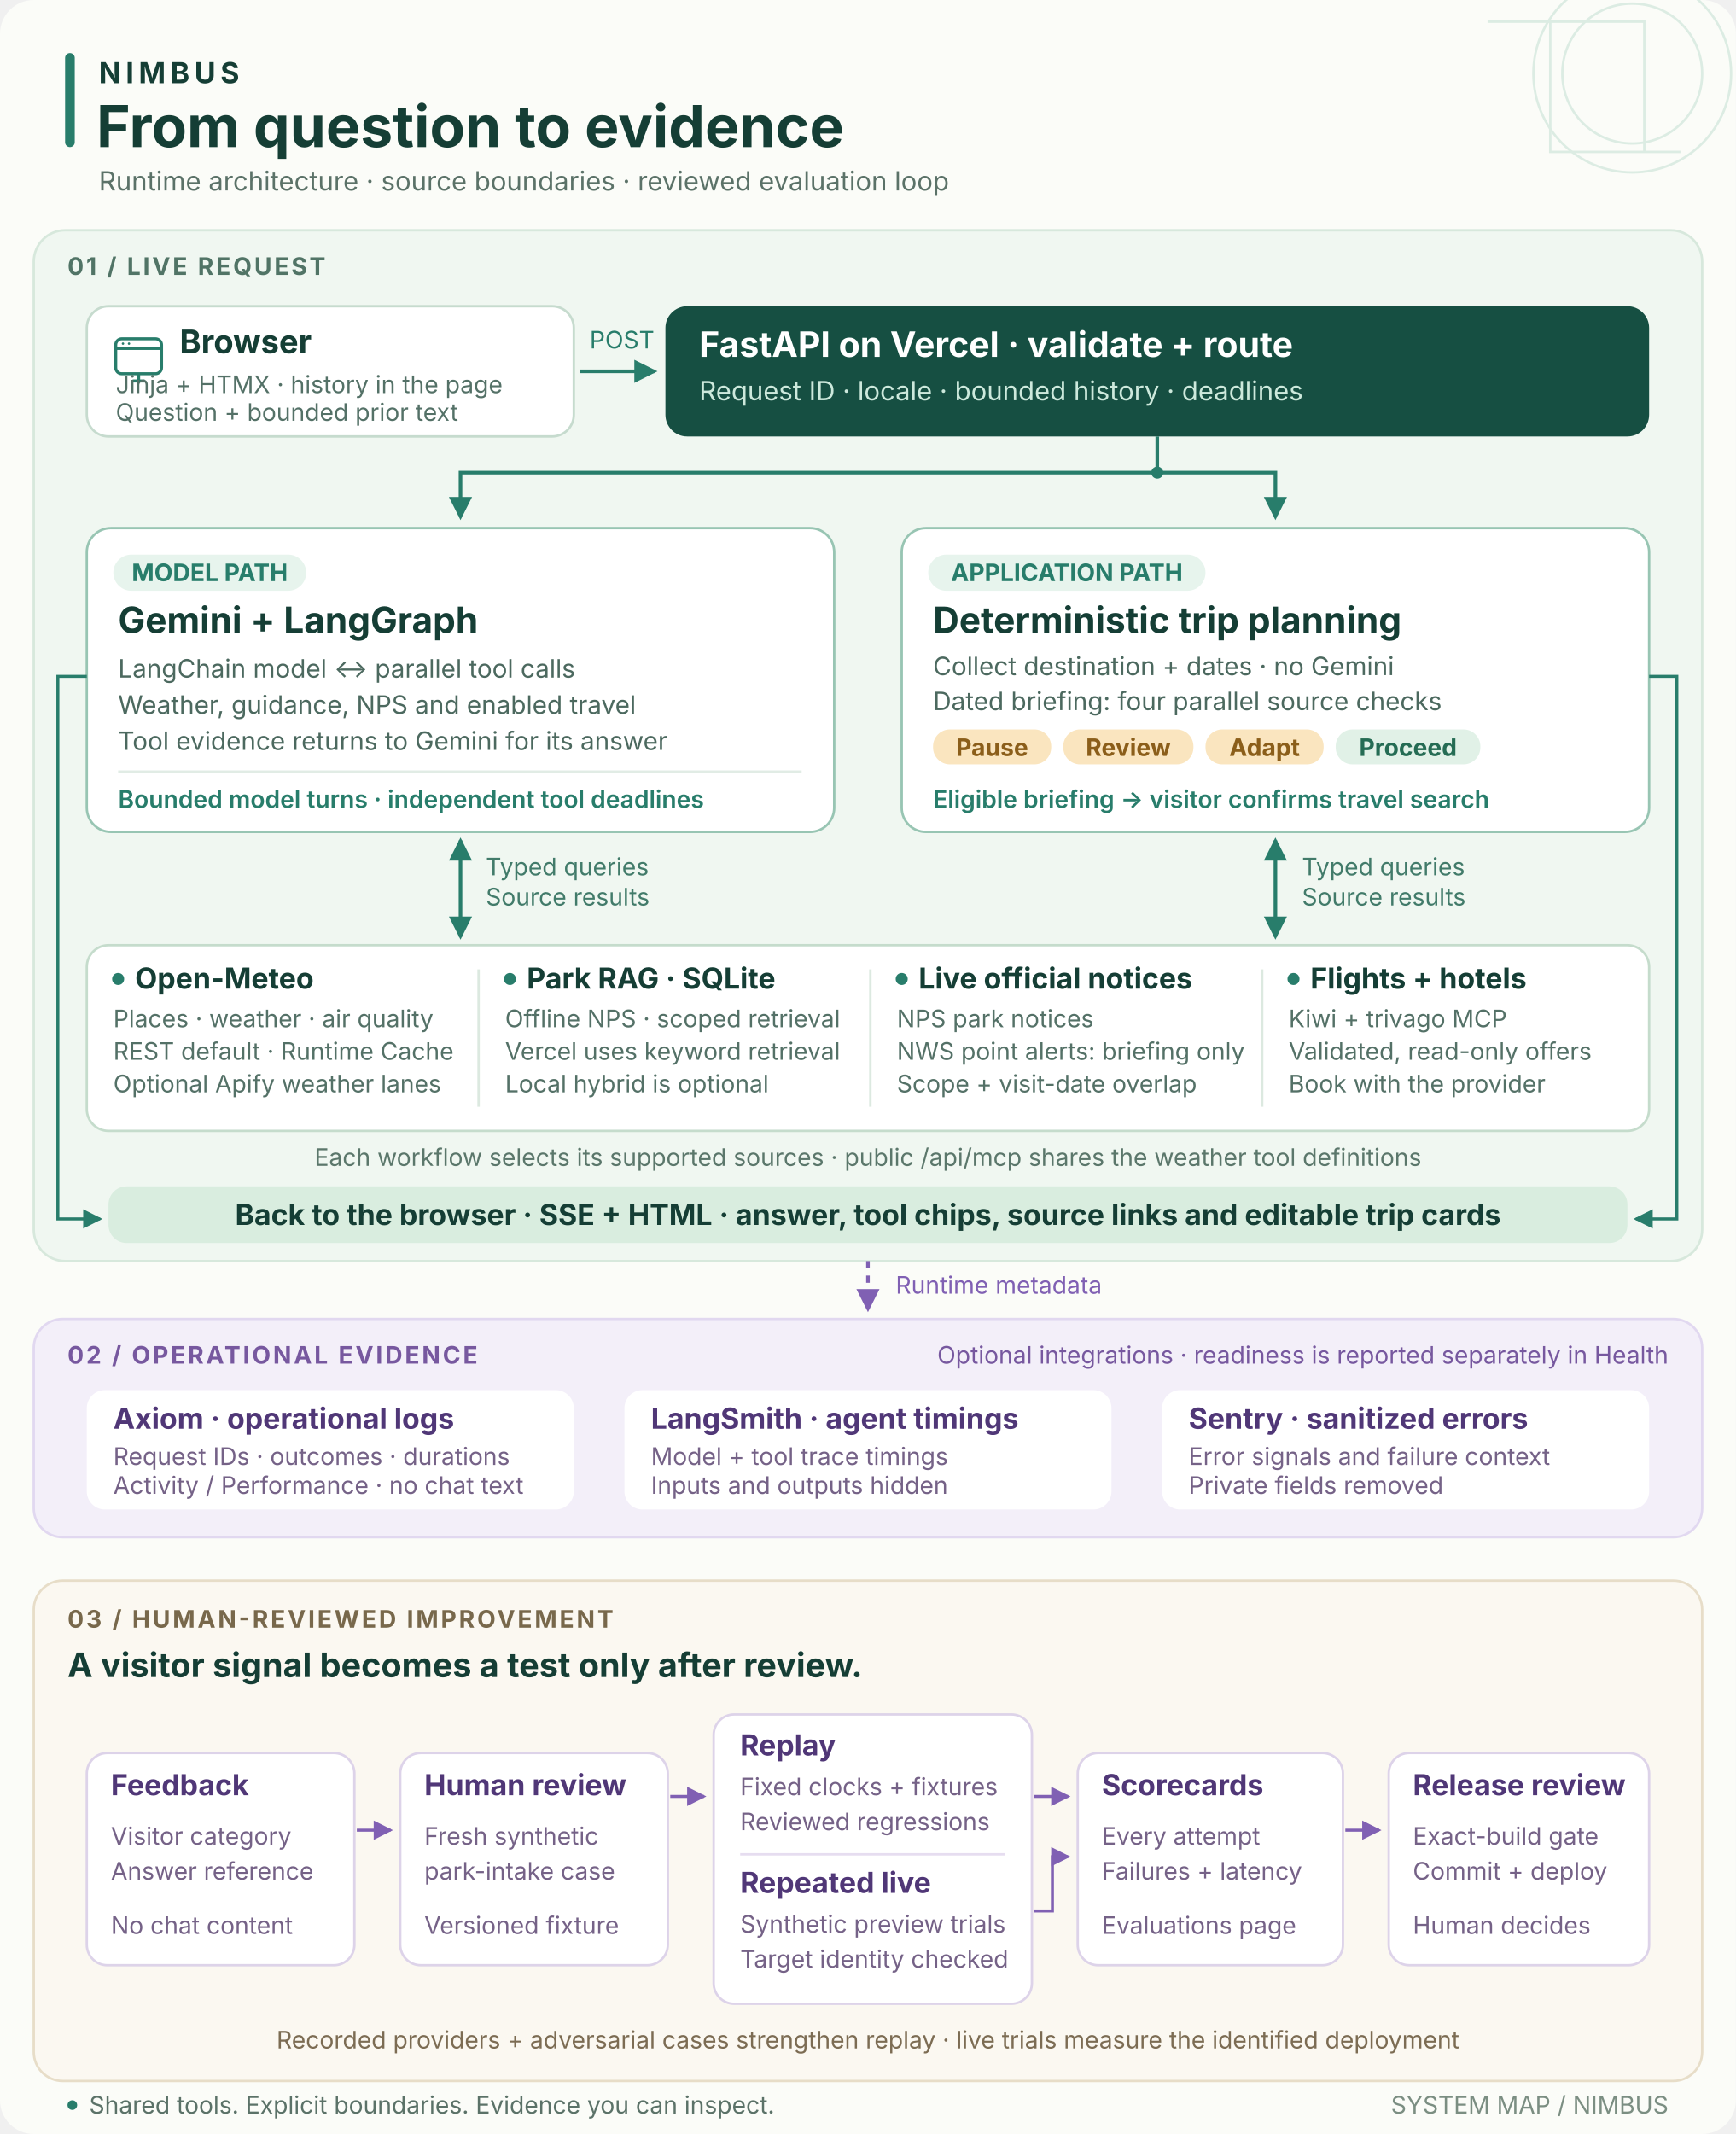
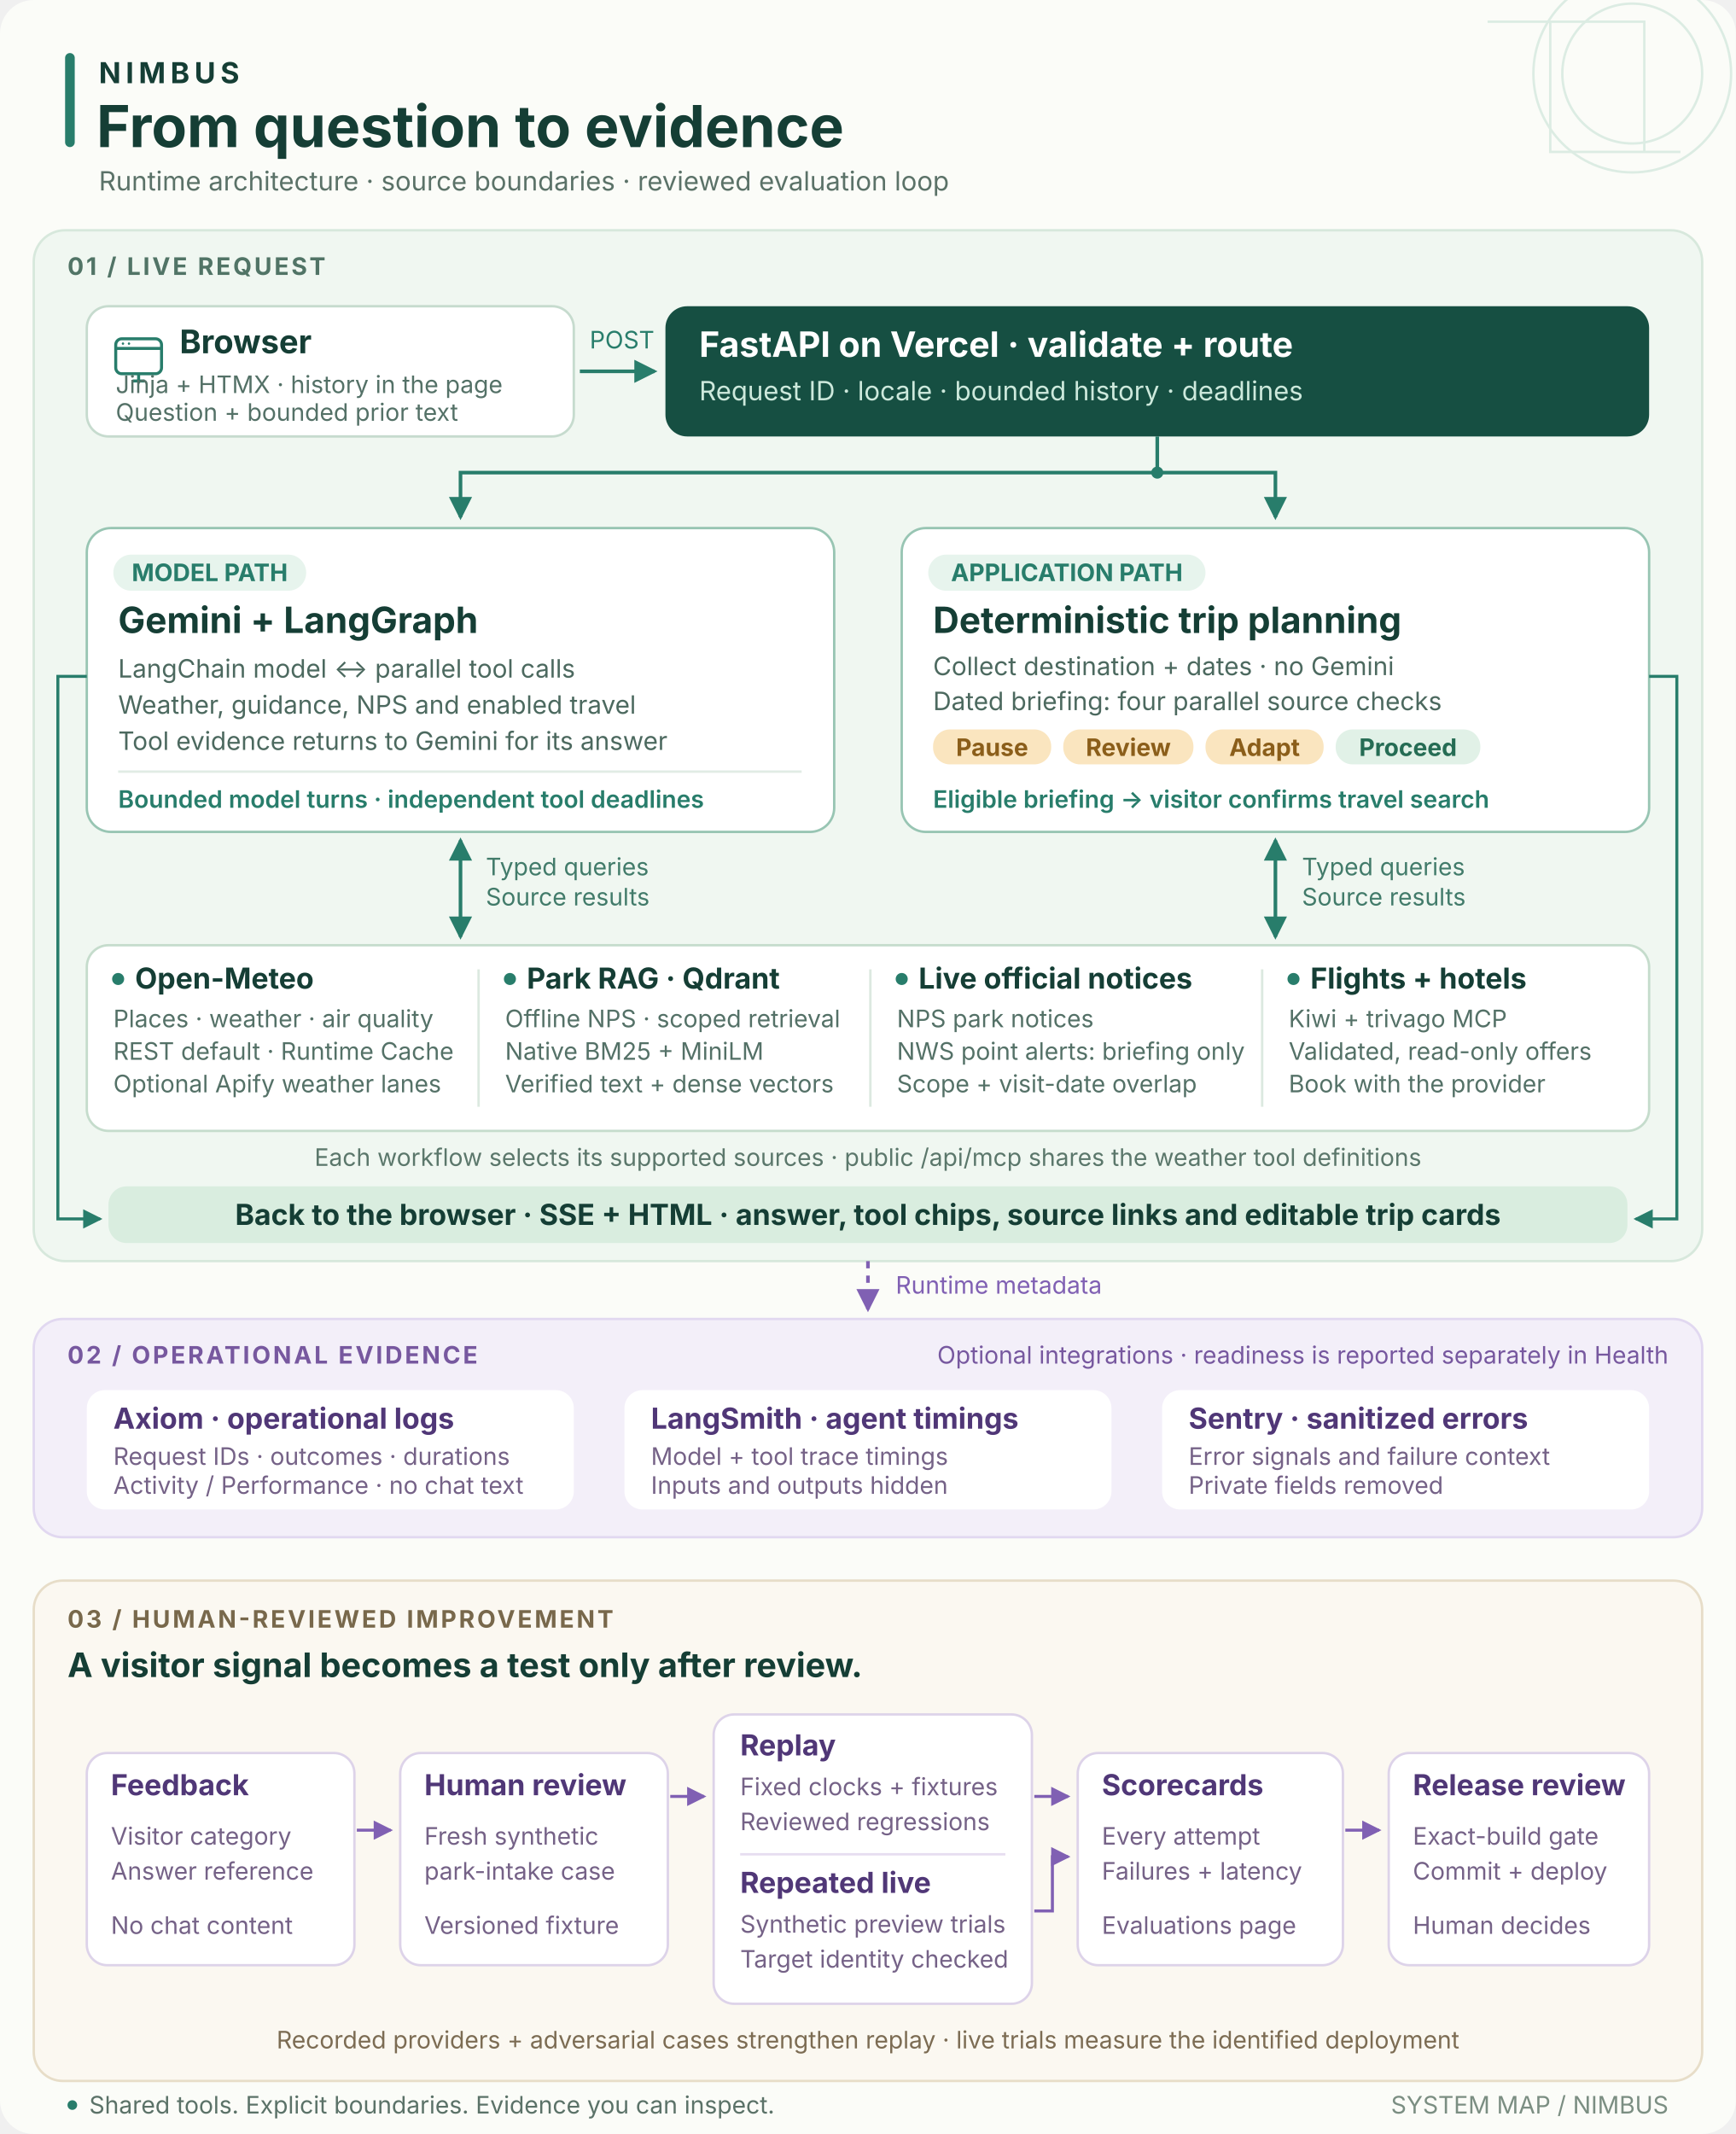
<svg xmlns="http://www.w3.org/2000/svg" width="1440" height="1770" viewBox="0 0 1440 1770" role="img" aria-labelledby="title desc" font-family="system-ui, -apple-system, 'Segoe UI', sans-serif" fill="#153e35">
  <defs>
    <marker id="teal-arrow" viewBox="0 0 10 10" refX="8" refY="5" markerWidth="8" markerHeight="8" orient="auto-start-reverse">
      <path d="M1 1 L9 5 L1 9 Z" fill="#287d6b" />
    </marker>
    <marker id="violet-arrow" viewBox="0 0 10 10" refX="8" refY="5" markerWidth="8" markerHeight="8" orient="auto-start-reverse">
      <path d="M1 1 L9 5 L1 9 Z" fill="#8060b3" />
    </marker>
  </defs>
  <rect width="1440" height="1770" rx="28" fill="#fbfcf8" />
  <g fill="none" stroke="#dcece3" stroke-width="2">
    <circle cx="1354" cy="61" r="82" />
    <circle cx="1354" cy="61" r="58" />
    <path d="M1234 18h130v108M1286 18v108h108" />
  </g>
  <rect x="54" y="44" width="8" height="78" rx="4" fill="#287d6b" />
  <text x="82" y="69" font-size="24" font-weight="700" letter-spacing="4">NIMBUS</text>
  <text x="80" y="122" font-size="48" font-weight="750">From question to evidence</text>
  <text x="82" y="158" font-size="22" fill="#5b7268">Runtime architecture · source boundaries · reviewed evaluation loop</text>
  <rect x="28" y="191" width="1384" height="855" rx="26" fill="#f0f7f1" stroke="#d7e8dc" stroke-width="2" />
  <text x="56" y="228" font-size="20" font-weight="700" letter-spacing="2" fill="#517466">01 / LIVE REQUEST</text>
  <rect x="72" y="254" width="404" height="108" rx="18" fill="#ffffff" stroke="#c6dbce" stroke-width="2" />
  <g transform="translate(96 281)" fill="none" stroke="#287d6b" stroke-width="2.5">
    <rect width="38" height="29" rx="5" />
    <path d="M0 8h38M14 35h10M19 29v6" />
    <circle cx="6" cy="4" r="1" fill="#287d6b" stroke="none" />
    <circle cx="11" cy="4" r="1" fill="#287d6b" stroke="none" />
  </g>
  <text x="149" y="293" font-size="27" font-weight="700">Browser</text>
  <text x="96" y="326" font-size="20" fill="#547167">Jinja + HTMX · history in the page</text>
  <text x="96" y="349" font-size="20" fill="#547167">Question + bounded prior text</text>
  <path d="M481 308H543" fill="none" stroke="#287d6b" stroke-width="3" marker-end="url(#teal-arrow)" />
  <text x="516" y="289" text-anchor="middle" font-size="20" fill="#287d6b">POST</text>
  <rect x="552" y="254" width="816" height="108" rx="18" fill="#164f42" />
  <text x="580" y="296" font-size="29" font-weight="700" fill="#ffffff">FastAPI on Vercel · validate + route</text>
  <text x="580" y="332" font-size="22" fill="#cde9dc">Request ID · locale · bounded history · deadlines</text>
  <g fill="none" stroke="#287d6b" stroke-width="3" marker-end="url(#teal-arrow)">
    <path d="M960 362v30H382v37" />
    <path d="M960 392h98v37" />
  </g>
  <circle cx="960" cy="392" r="5" fill="#287d6b" />
  <rect x="72" y="438" width="620" height="252" rx="20" fill="#ffffff" stroke="#98c5b3" stroke-width="2" />
  <rect x="748" y="438" width="620" height="252" rx="20" fill="#ffffff" stroke="#98c5b3" stroke-width="2" />
  <rect x="94" y="460" width="160" height="30" rx="15" fill="#e7f4ed" />
  <text x="174" y="482" text-anchor="middle" font-size="20" font-weight="700" fill="#287d6b">MODEL PATH</text>
  <text x="98" y="525" font-size="30" font-weight="700">Gemini + LangGraph</text>
  <text x="98" y="562" font-size="21" fill="#4c695f">LangChain model ↔ parallel tool calls</text>
  <text x="98" y="592" font-size="21" fill="#4c695f">Weather, guidance, NPS and enabled travel</text>
  <text x="98" y="622" font-size="21" fill="#4c695f">Tool evidence returns to Gemini for its answer</text>
  <path d="M98 640h567" stroke="#e1ece5" stroke-width="2" />
  <text x="98" y="670" font-size="20" font-weight="600" fill="#287d6b">Bounded model turns · independent tool deadlines</text>
  <rect x="770" y="460" width="230" height="30" rx="15" fill="#e7f4ed" />
  <text x="885" y="482" text-anchor="middle" font-size="20" font-weight="700" fill="#287d6b">APPLICATION PATH</text>
  <text x="774" y="525" font-size="30" font-weight="700">Deterministic trip planning</text>
  <text x="774" y="560" font-size="21" fill="#4c695f">Collect destination + dates · no Gemini</text>
  <text x="774" y="589" font-size="21" fill="#4c695f">Dated briefing: four parallel source checks</text>
  <rect x="774" y="605" width="98" height="29" rx="14" fill="#fae5bf" />
  <rect x="882" y="605" width="108" height="29" rx="14" fill="#fae5bf" />
  <rect x="1000" y="605" width="98" height="29" rx="14" fill="#fae5bf" />
  <rect x="1108" y="605" width="120" height="29" rx="14" fill="#e1f1e7" />
  <g text-anchor="middle" font-size="20" font-weight="650">
    <text x="823" y="627" fill="#8b5e1a">Pause</text>
    <text x="936" y="627" fill="#8b5e1a">Review</text>
    <text x="1049" y="627" fill="#8b5e1a">Adapt</text>
    <text x="1168" y="627" fill="#256c54">Proceed</text>
  </g>
  <text x="774" y="670" font-size="20" font-weight="600" fill="#287d6b">Eligible briefing → visitor confirms travel search</text>
  <g fill="none" stroke="#287d6b" stroke-width="3" marker-start="url(#teal-arrow)" marker-end="url(#teal-arrow)">
    <path d="M382 697v80" />
    <path d="M1058 697v80" />
  </g>
  <text x="403" y="726" font-size="20" fill="#427b6a">Typed queries</text>
  <text x="403" y="751" font-size="20" fill="#427b6a">Source results</text>
  <text x="1080" y="726" font-size="20" fill="#427b6a">Typed queries</text>
  <text x="1080" y="751" font-size="20" fill="#427b6a">Source results</text>
  <rect x="72" y="784" width="1296" height="154" rx="18" fill="#ffffff" stroke="#c5dccc" stroke-width="2" />
  <g stroke="#dce9e0" stroke-width="2">
    <path d="M397 804v114M722 804v114M1047 804v114" />
  </g>
  <g>
    <circle cx="98" cy="812" r="5" fill="#287d6b" />
    <text x="112" y="820" font-size="24" font-weight="700">Open-Meteo</text>
    <text x="94" y="852" font-size="20" fill="#547167">Places · weather · air quality</text>
    <text x="94" y="879" font-size="20" fill="#547167">REST default · Runtime Cache</text>
    <text x="94" y="906" font-size="20" fill="#547167">Optional Apify weather lanes</text>
  </g>
  <g>
    <circle cx="423" cy="812" r="5" fill="#287d6b" />
-     <text x="437" y="820" font-size="24" font-weight="700">Park RAG · SQLite</text>
+     <text x="437" y="820" font-size="24" font-weight="700">Park RAG · Qdrant</text>
    <text x="419" y="852" font-size="20" fill="#547167">Offline NPS · scoped retrieval</text>
-     <text x="419" y="879" font-size="20" fill="#547167">Vercel uses keyword retrieval</text>
-     <text x="419" y="906" font-size="20" fill="#547167">Local hybrid is optional</text>
+     <text x="419" y="879" font-size="20" fill="#547167">Native BM25 + MiniLM</text>
+     <text x="419" y="906" font-size="20" fill="#547167">Verified text + dense vectors</text>
  </g>
  <g>
    <circle cx="748" cy="812" r="5" fill="#287d6b" />
    <text x="762" y="820" font-size="24" font-weight="700">Live official notices</text>
    <text x="744" y="852" font-size="20" fill="#547167">NPS park notices</text>
    <text x="744" y="879" font-size="20" fill="#547167">NWS point alerts: briefing only</text>
    <text x="744" y="906" font-size="20" fill="#547167">Scope + visit-date overlap</text>
  </g>
  <g>
    <circle cx="1073" cy="812" r="5" fill="#287d6b" />
    <text x="1087" y="820" font-size="24" font-weight="700">Flights + hotels</text>
    <text x="1069" y="852" font-size="20" fill="#547167">Kiwi + trivago MCP</text>
    <text x="1069" y="879" font-size="20" fill="#547167">Validated, read-only offers</text>
    <text x="1069" y="906" font-size="20" fill="#547167">Book with the provider</text>
  </g>
  <text x="720" y="967" text-anchor="middle" font-size="20" fill="#5b776b">Each workflow selects its supported sources · public /api/mcp shares the weather tool definitions</text>
  <g fill="none" stroke="#287d6b" stroke-width="2.5" marker-end="url(#teal-arrow)">
    <path d="M72 561H48v450h35" />
    <path d="M1368 561h23v450h-34" />
  </g>
  <rect x="90" y="984" width="1260" height="47" rx="15" fill="#d9eddf" />
  <text x="720" y="1016" text-anchor="middle" font-size="24" font-weight="650">Back to the browser · SSE + HTML · answer, tool chips, source links and editable trip cards</text>
  <path d="M720 1046v40" stroke="#8060b3" stroke-width="3" stroke-dasharray="6 6" marker-end="url(#violet-arrow)" fill="none" />
  <text x="743" y="1073" font-size="20" fill="#8060b3">Runtime metadata</text>
  <rect x="28" y="1094" width="1384" height="181" rx="24" fill="#f3eff9" stroke="#e1d8f0" stroke-width="2" />
  <text x="56" y="1131" font-size="20" font-weight="700" letter-spacing="2" fill="#77589f">02 / OPERATIONAL EVIDENCE</text>
  <text x="1384" y="1131" text-anchor="end" font-size="20" fill="#77589f">Optional integrations · readiness is reported separately in Health</text>
  <rect x="72" y="1153" width="404" height="99" rx="15" fill="#ffffff" />
  <rect x="518" y="1153" width="404" height="99" rx="15" fill="#ffffff" />
  <rect x="964" y="1153" width="404" height="99" rx="15" fill="#ffffff" />
  <g fill="#503777">
    <text x="94" y="1185" font-size="24" font-weight="700">Axiom · operational logs</text>
    <text x="540" y="1185" font-size="24" font-weight="700">LangSmith · agent timings</text>
    <text x="986" y="1185" font-size="24" font-weight="700">Sentry · sanitized errors</text>
  </g>
  <g font-size="20" fill="#756287">
    <text x="94" y="1215">Request IDs · outcomes · durations</text>
    <text x="94" y="1239">Activity / Performance · no chat text</text>
    <text x="540" y="1215">Model + tool trace timings</text>
    <text x="540" y="1239">Inputs and outputs hidden</text>
    <text x="986" y="1215">Error signals and failure context</text>
    <text x="986" y="1239">Private fields removed</text>
  </g>
  <rect x="28" y="1311" width="1384" height="415" rx="24" fill="#fbf8f1" stroke="#e7ddc8" stroke-width="2" />
  <text x="56" y="1350" font-size="20" font-weight="700" letter-spacing="2" fill="#78684b">03 / HUMAN-REVIEWED IMPROVEMENT</text>
  <text x="56" y="1391" font-size="28" font-weight="700">A visitor signal becomes a test only after review.</text>
  <g fill="#ffffff" stroke="#ddd3e9" stroke-width="2">
    <rect x="72" y="1454" width="222" height="176" rx="17" />
    <rect x="332" y="1454" width="222" height="176" rx="17" />
    <rect x="592" y="1422" width="264" height="240" rx="17" />
    <rect x="894" y="1454" width="220" height="176" rx="17" />
    <rect x="1152" y="1454" width="216" height="176" rx="17" />
  </g>
  <g stroke="#8060b3" stroke-width="2.5" fill="none" marker-end="url(#violet-arrow)">
    <path d="M296 1518h28" />
    <path d="M556 1490h28" />
    <path d="M858 1490h28" />
    <path d="M858 1585h15v-45h13" />
    <path d="M1116 1518h28" />
  </g>
  <g fill="#503777" font-size="24" font-weight="700">
    <text x="92" y="1489">Feedback</text>
    <text x="352" y="1489">Human review</text>
    <text x="614" y="1456">Replay</text>
    <text x="614" y="1570">Repeated live</text>
    <text x="914" y="1489">Scorecards</text>
    <text x="1172" y="1489">Release review</text>
  </g>
  <g font-size="20" fill="#756287">
    <text x="92" y="1530">Visitor category</text>
    <text x="92" y="1559">Answer reference</text>
    <text x="92" y="1604">No chat content</text>
    <text x="352" y="1530">Fresh synthetic</text>
    <text x="352" y="1559">park-intake case</text>
    <text x="352" y="1604">Versioned fixture</text>
    <text x="614" y="1489">Fixed clocks + fixtures</text>
    <text x="614" y="1518">Reviewed regressions</text>
    <text x="614" y="1603">Synthetic preview trials</text>
    <text x="614" y="1632">Target identity checked</text>
    <text x="914" y="1530">Every attempt</text>
    <text x="914" y="1559">Failures + latency</text>
    <text x="914" y="1604">Evaluations page</text>
    <text x="1172" y="1530">Exact-build gate</text>
    <text x="1172" y="1559">Commit + deploy</text>
    <text x="1172" y="1604">Human decides</text>
  </g>
  <path d="M614 1538h220" stroke="#e6ddf0" stroke-width="2" />
  <text x="720" y="1699" text-anchor="middle" font-size="20" fill="#7c6c53">Recorded providers + adversarial cases strengthen replay · live trials measure the identified deployment</text>
  <circle cx="60" cy="1746" r="4" fill="#287d6b" />
  <text x="74" y="1753" font-size="20" fill="#5b7268">Shared tools. Explicit boundaries. Evidence you can inspect.</text>
  <text x="1384" y="1753" text-anchor="end" font-size="20" fill="#7b8e82">SYSTEM MAP / NIMBUS</text>
</svg>
